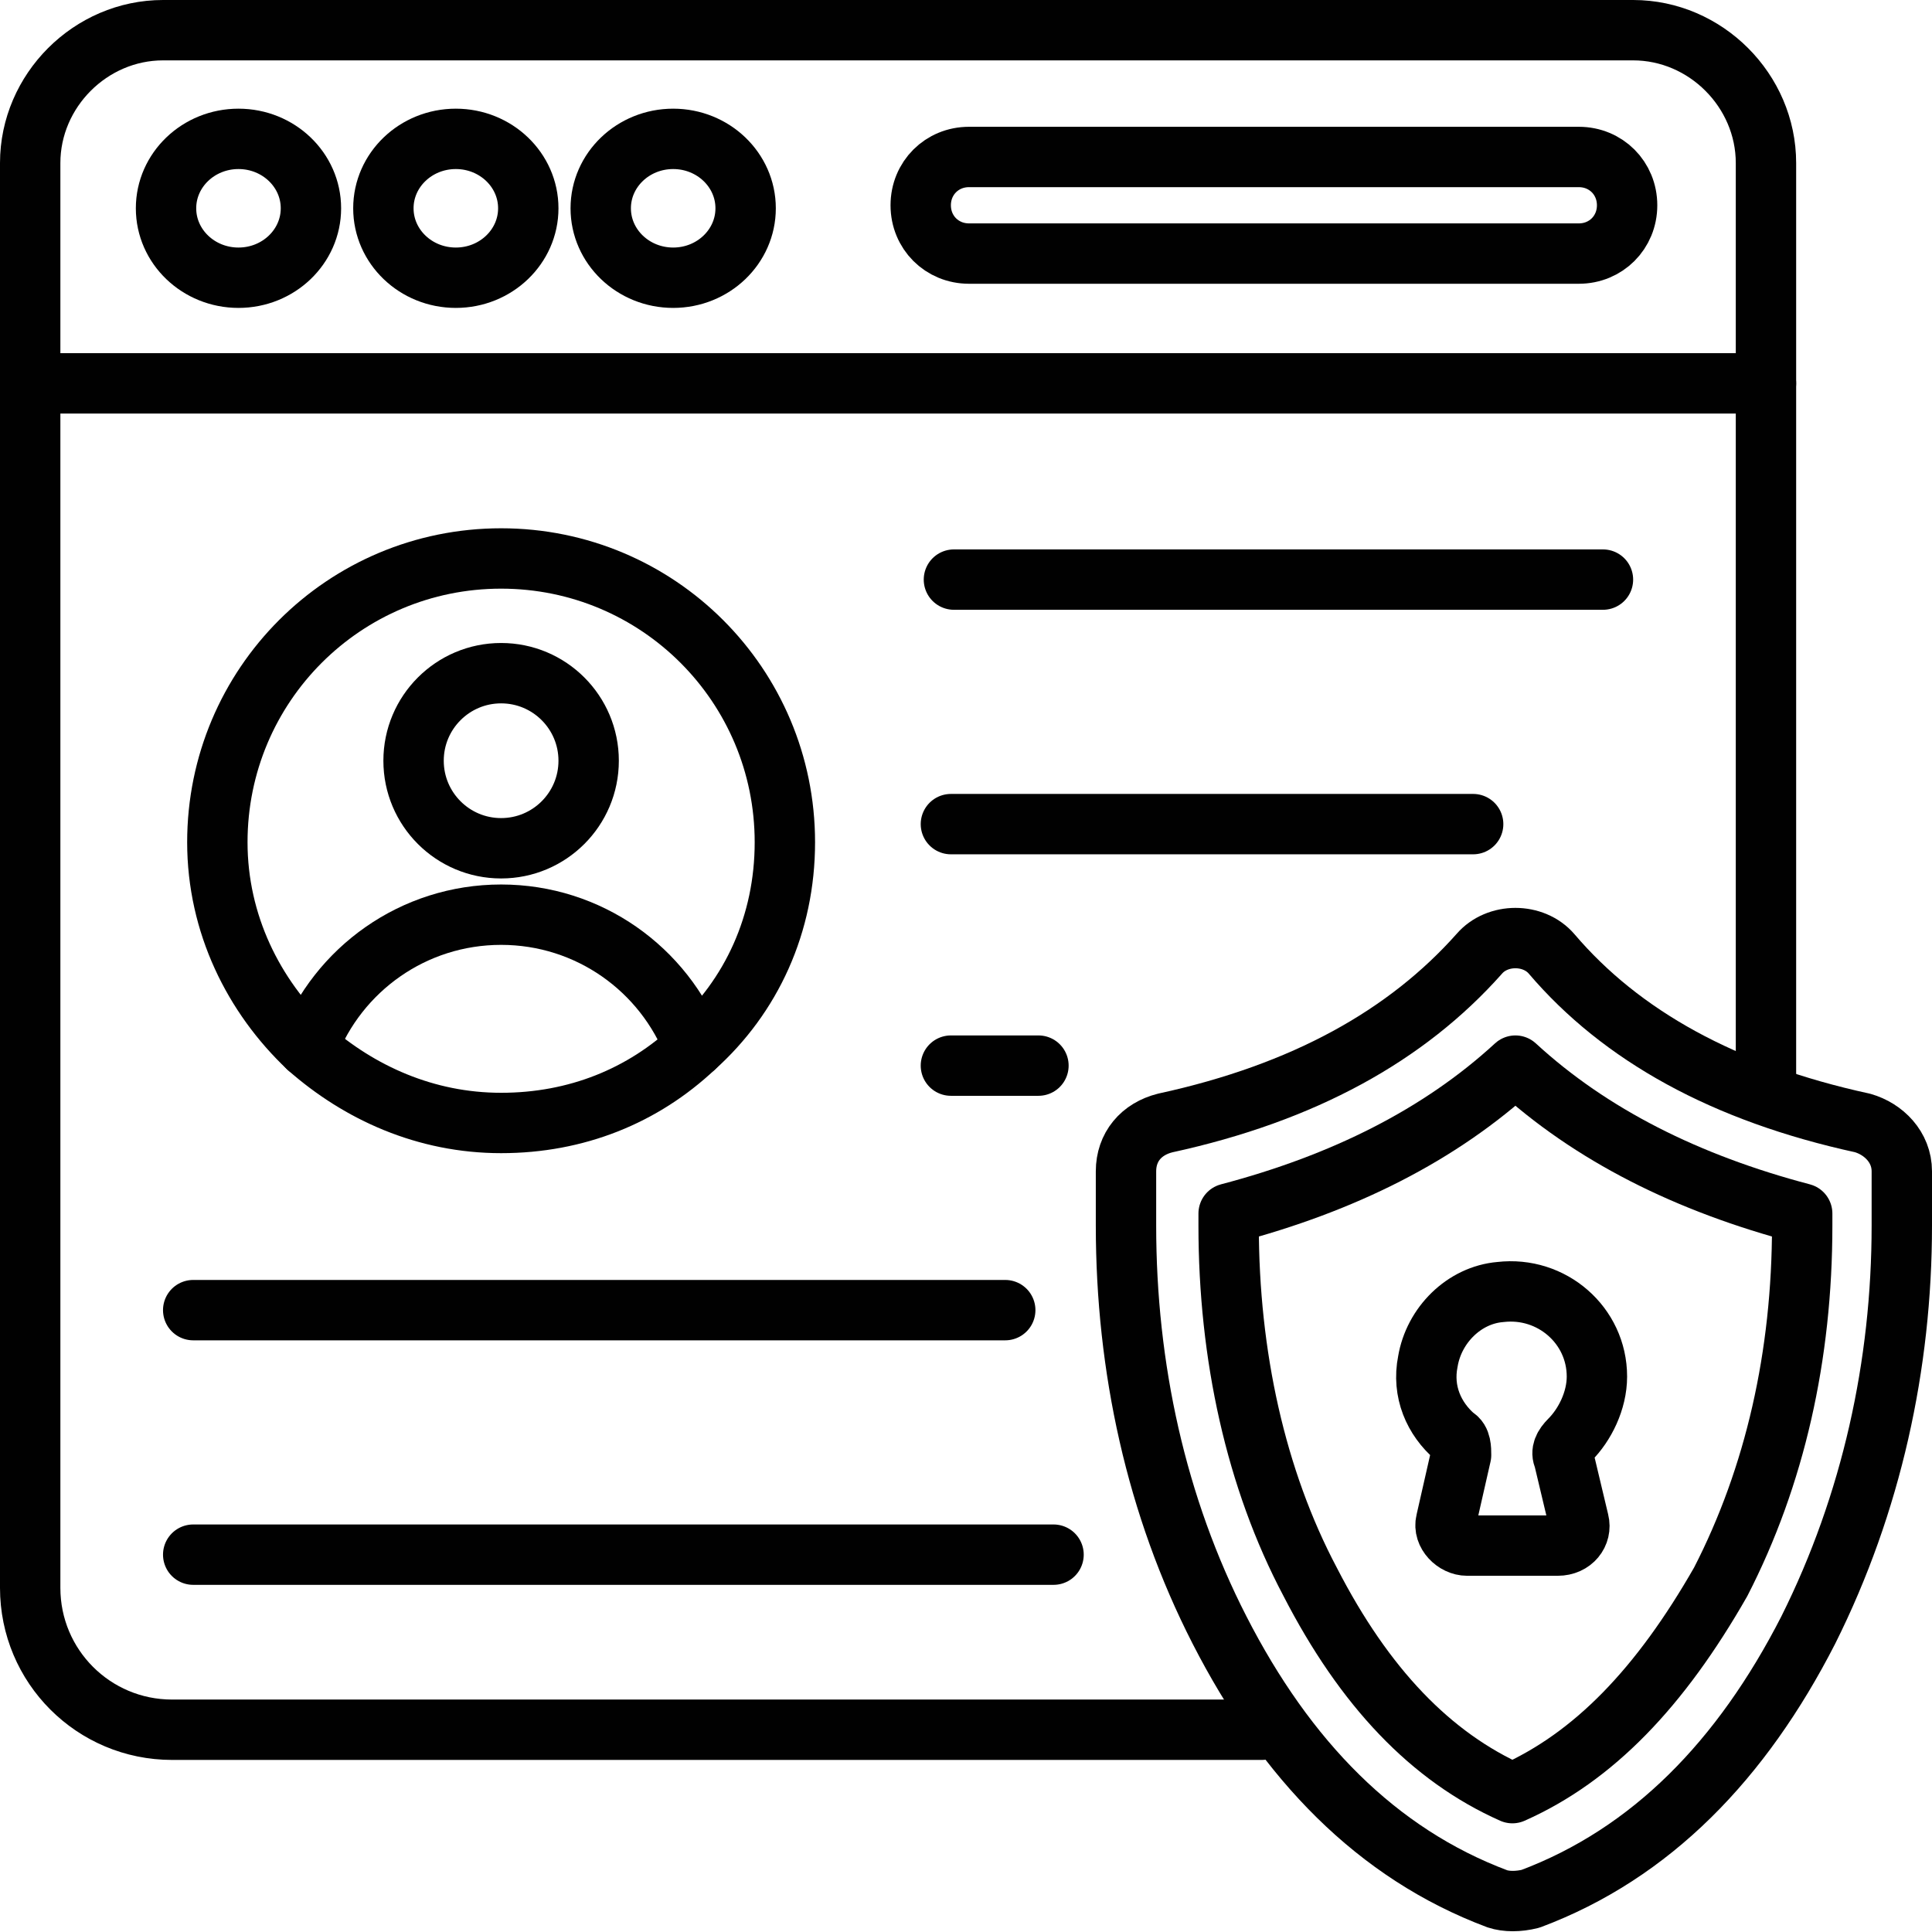
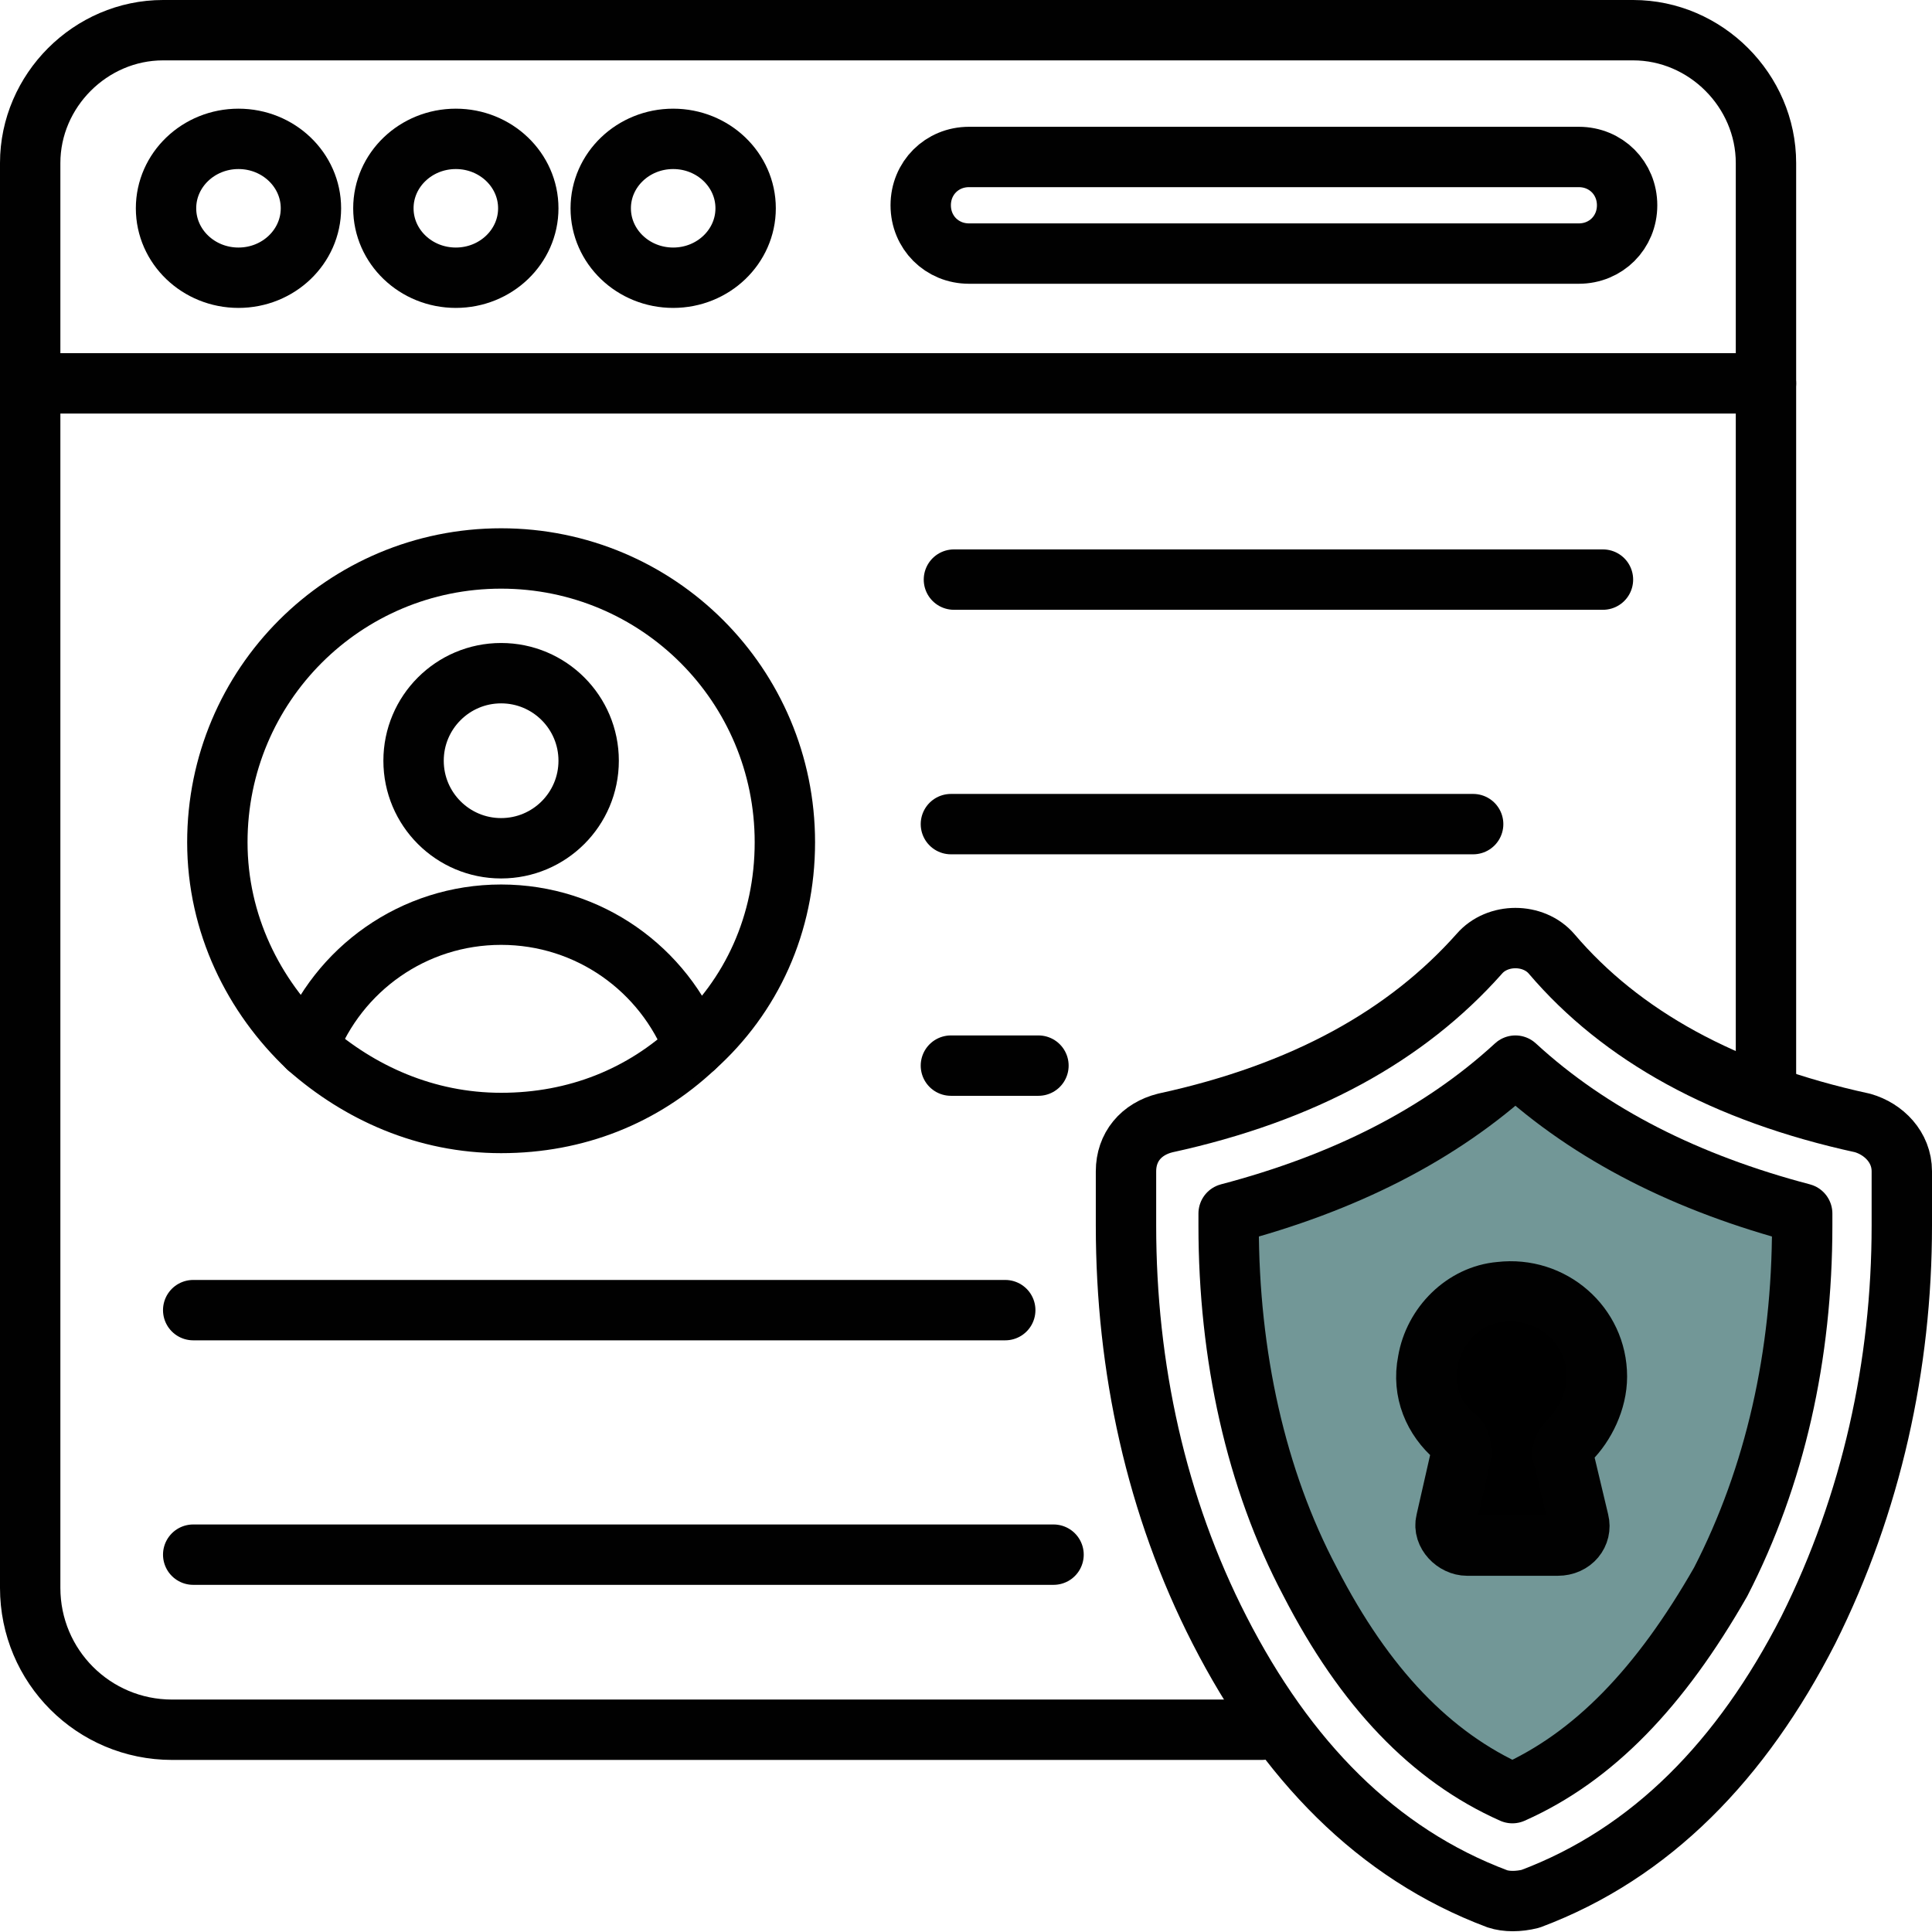
<svg xmlns="http://www.w3.org/2000/svg" enable-background="new 0 0 64 64" viewBox="0 0 64 64">
  <line x1="58.5" x2="58.5" y1="36.2" y2="12.7" fill="none" stroke="#010101" stroke-linecap="round" stroke-linejoin="round" stroke-miterlimit="10" stroke-width="2" />
  <path fill="none" stroke="#010101" stroke-linecap="round" stroke-linejoin="round" stroke-miterlimit="10" stroke-width="2" d="M1 12.7v39.9c0 2.6 2.1 4.7 4.7 4.7h36.1M58.5 12.7H1V5.4C1 3 3 1 5.4 1h48.7c2.4 0 4.4 2 4.4 4.4C58.5 5.4 58.5 12.7 58.5 12.7z" />
  <ellipse cx="7.9" cy="6.9" fill="none" stroke="#010101" stroke-linecap="round" stroke-linejoin="round" stroke-miterlimit="10" stroke-width="2" rx="2.4" ry="2.3" />
  <ellipse cx="15.1" cy="6.9" fill="none" stroke="#010101" stroke-linecap="round" stroke-linejoin="round" stroke-miterlimit="10" stroke-width="2" rx="2.4" ry="2.3" />
  <ellipse cx="22.3" cy="6.9" fill="none" stroke="#010101" stroke-linecap="round" stroke-linejoin="round" stroke-miterlimit="10" stroke-width="2" rx="2.4" ry="2.3" />
  <path fill="none" stroke="#010101" stroke-linecap="round" stroke-linejoin="round" stroke-miterlimit="10" stroke-width="2" d="M52.3 8.4H32.1c-.9 0-1.6-.7-1.6-1.6l0 0c0-.9.7-1.6 1.6-1.6h20.2c.9 0 1.6.7 1.6 1.6l0 0C53.9 7.7 53.2 8.4 52.3 8.4zM26 27.9c0 2.7-1.1 5.1-3 6.8-1.7 1.6-3.9 2.5-6.4 2.5s-4.7-1-6.4-2.5c-1.8-1.7-3-4.1-3-6.8 0-5.2 4.2-9.4 9.4-9.4C21.8 18.5 26 22.7 26 27.9z" />
  <circle cx="16.6" cy="25.2" r="2.9" fill="none" stroke="#010101" stroke-linecap="round" stroke-linejoin="round" stroke-miterlimit="10" stroke-width="2" />
  <path fill="none" stroke="#010101" stroke-linecap="round" stroke-linejoin="round" stroke-miterlimit="10" stroke-width="2" d="   M10.2,34.7c1-2.6,3.5-4.4,6.4-4.4s5.4,1.8,6.4,4.4" />
-   <line x1="34.9" x2="6.4" y1="51.5" y2="51.5" fill="none" stroke="#010101" stroke-linecap="round" stroke-linejoin="round" stroke-miterlimit="10" stroke-width="2" />
-   <line x1="33.3" x2="6.4" y1="43.4" y2="43.4" fill="none" stroke="#010101" stroke-linecap="round" stroke-linejoin="round" stroke-miterlimit="10" stroke-width="2" />
+   <line x1="34.9" x2="6.4" y1="51.5" y2="51.5" fill="#729797" stroke="#010101" stroke-linecap="round" stroke-linejoin="round" stroke-miterlimit="10" stroke-width="2" />
+   <line x1="33.3" x2="6.4" y1="43.4" y2="43.4" fill="#729797" stroke="#010101" stroke-linecap="round" stroke-linejoin="round" stroke-miterlimit="10" stroke-width="2" />
  <line x1="34.4" x2="31.5" y1="35.3" y2="35.3" fill="none" stroke="#010101" stroke-linecap="round" stroke-linejoin="round" stroke-miterlimit="10" stroke-width="2" />
-   <line x1="48.8" x2="31.5" y1="27.3" y2="27.3" fill="none" stroke="#010101" stroke-linecap="round" stroke-linejoin="round" stroke-miterlimit="10" stroke-width="2" />
+   <line x1="48.8" x2="31.5" y1="27.3" y2="27.3" fill="#729797" stroke="#010101" stroke-linecap="round" stroke-linejoin="round" stroke-miterlimit="10" stroke-width="2" />
  <line x1="31.6" x2="53.1" y1="19.2" y2="19.2" fill="none" stroke="#010101" stroke-linecap="round" stroke-linejoin="round" stroke-miterlimit="10" stroke-width="2" />
  <path fill="none" stroke="#010101" stroke-linecap="round" stroke-linejoin="round" stroke-miterlimit="10" stroke-width="2" d="   M61.7,37.2c0.7,0.2,1.3,0.8,1.3,1.6v1.8c0,4.6-1,9.2-3.1,13.4c-2.2,4.3-5.2,7.4-9.2,8.9c-0.4,0.1-0.8,0.1-1.1,0   c-4-1.5-7-4.6-9.2-8.9c-2.1-4.1-3.1-8.7-3.1-13.4v-1.8c0-0.8,0.5-1.4,1.3-1.6c4.6-1,8-2.9,10.4-5.6c0.6-0.7,1.8-0.7,2.4,0   C53.7,34.3,57.1,36.2,61.7,37.2z" />
-   <path fill="none" stroke="#010101" stroke-linecap="round" stroke-linejoin="round" stroke-miterlimit="10" stroke-width="2" d="   M50.1,59.4c-2.7-1.2-4.9-3.5-6.7-7c-1.8-3.4-2.7-7.5-2.7-11.8v-0.4c3.8-1,7-2.6,9.5-4.9c2.5,2.3,5.7,3.9,9.5,4.9v0.4   c0,4.3-0.9,8.3-2.7,11.8C55,55.9,52.8,58.2,50.1,59.4z" />
-   <path fill="none" stroke="#010101" stroke-linecap="round" stroke-linejoin="round" stroke-miterlimit="10" stroke-width="2" d="   M51.8,48.3l0.5,2.1c0.1,0.4-0.2,0.8-0.7,0.8h-3c-0.4,0-0.8-0.4-0.7-0.8l0.5-2.2c0-0.2,0-0.5-0.2-0.6c-0.7-0.6-1.1-1.5-0.9-2.5   c0.2-1.2,1.2-2.2,2.4-2.3c1.7-0.2,3.2,1.1,3.2,2.8c0,0.8-0.4,1.6-0.9,2.1C51.8,47.9,51.7,48.1,51.8,48.3z" />
+   <path fill="#729797" stroke="#010101" stroke-linecap="round" stroke-linejoin="round" stroke-miterlimit="10" stroke-width="2" d="   M50.1,59.4c-2.7-1.2-4.9-3.5-6.7-7c-1.8-3.4-2.7-7.5-2.7-11.8v-0.4c3.8-1,7-2.6,9.5-4.9c2.5,2.3,5.7,3.9,9.5,4.9v0.4   c0,4.3-0.9,8.3-2.7,11.8C55,55.9,52.8,58.2,50.1,59.4z" />
+   <path fill="#729797v" stroke="#010101" stroke-linecap="round" stroke-linejoin="round" stroke-miterlimit="10" stroke-width="2" d="   M51.8,48.3l0.5,2.1c0.1,0.4-0.2,0.8-0.7,0.8h-3c-0.4,0-0.8-0.4-0.7-0.8l0.5-2.2c0-0.2,0-0.5-0.2-0.6c-0.7-0.6-1.1-1.5-0.9-2.5   c0.2-1.2,1.2-2.2,2.4-2.3c1.7-0.2,3.2,1.1,3.2,2.8c0,0.8-0.4,1.6-0.9,2.1C51.8,47.9,51.7,48.1,51.8,48.3z" />
</svg>
